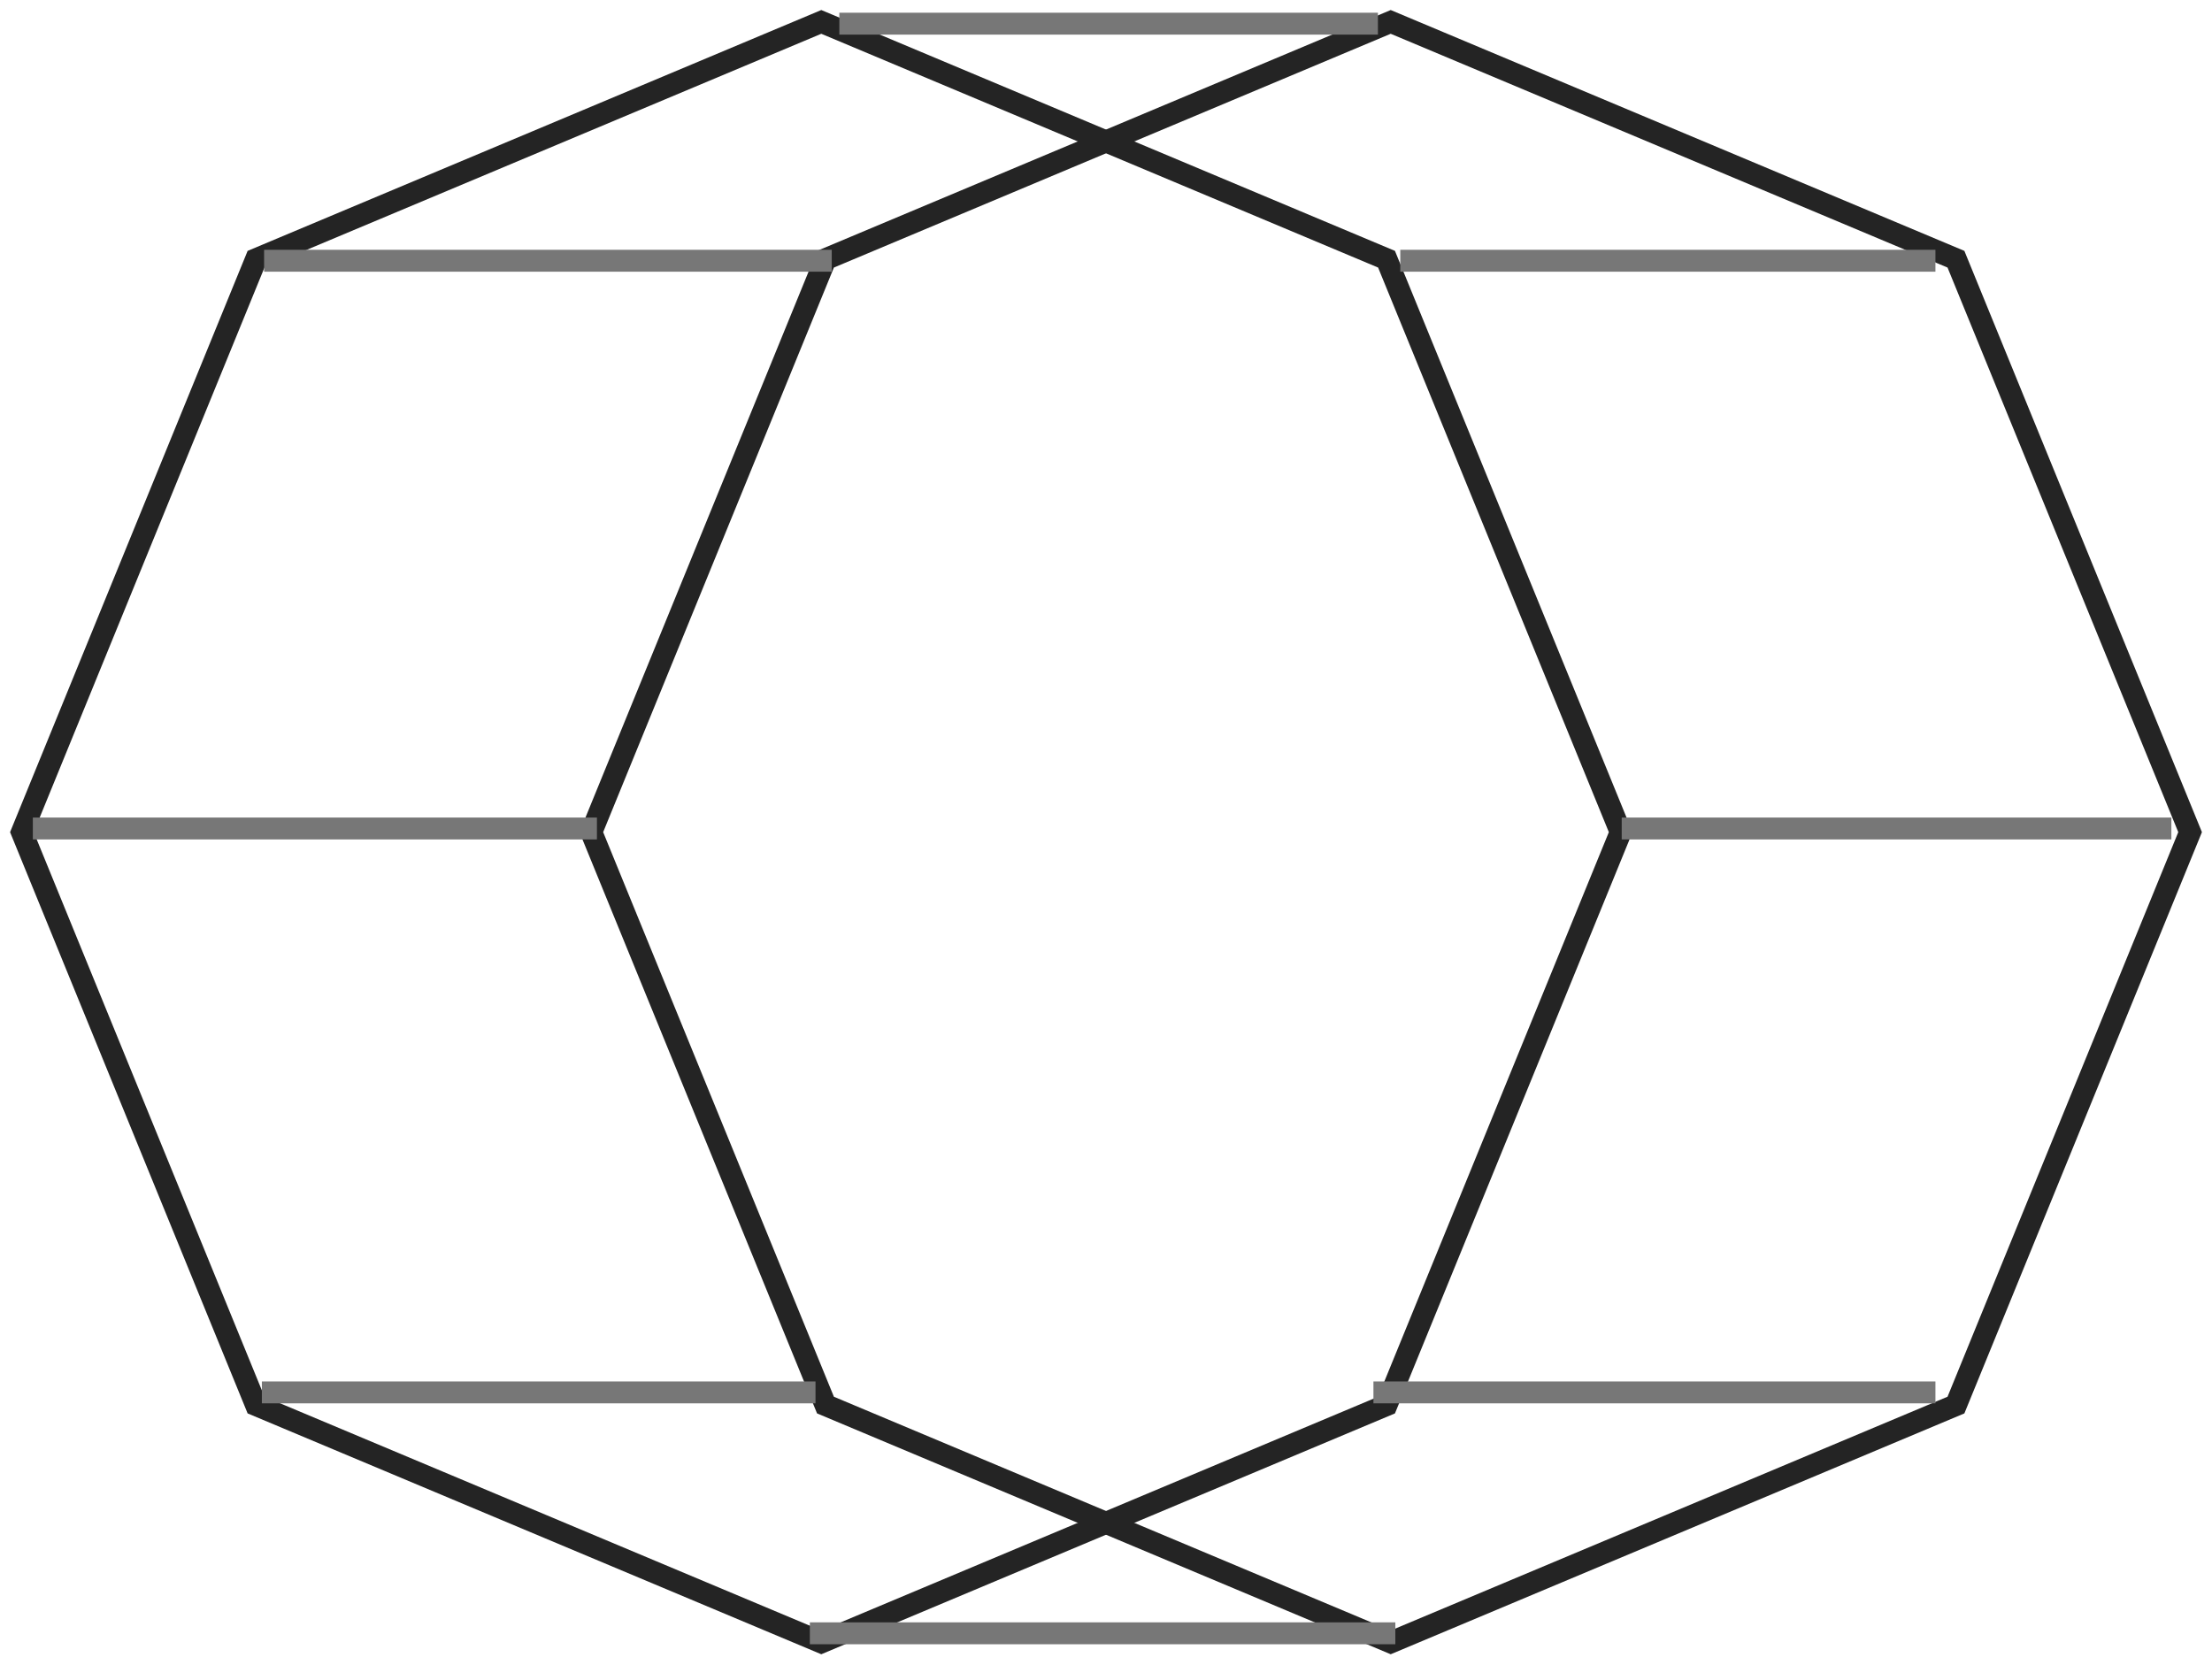
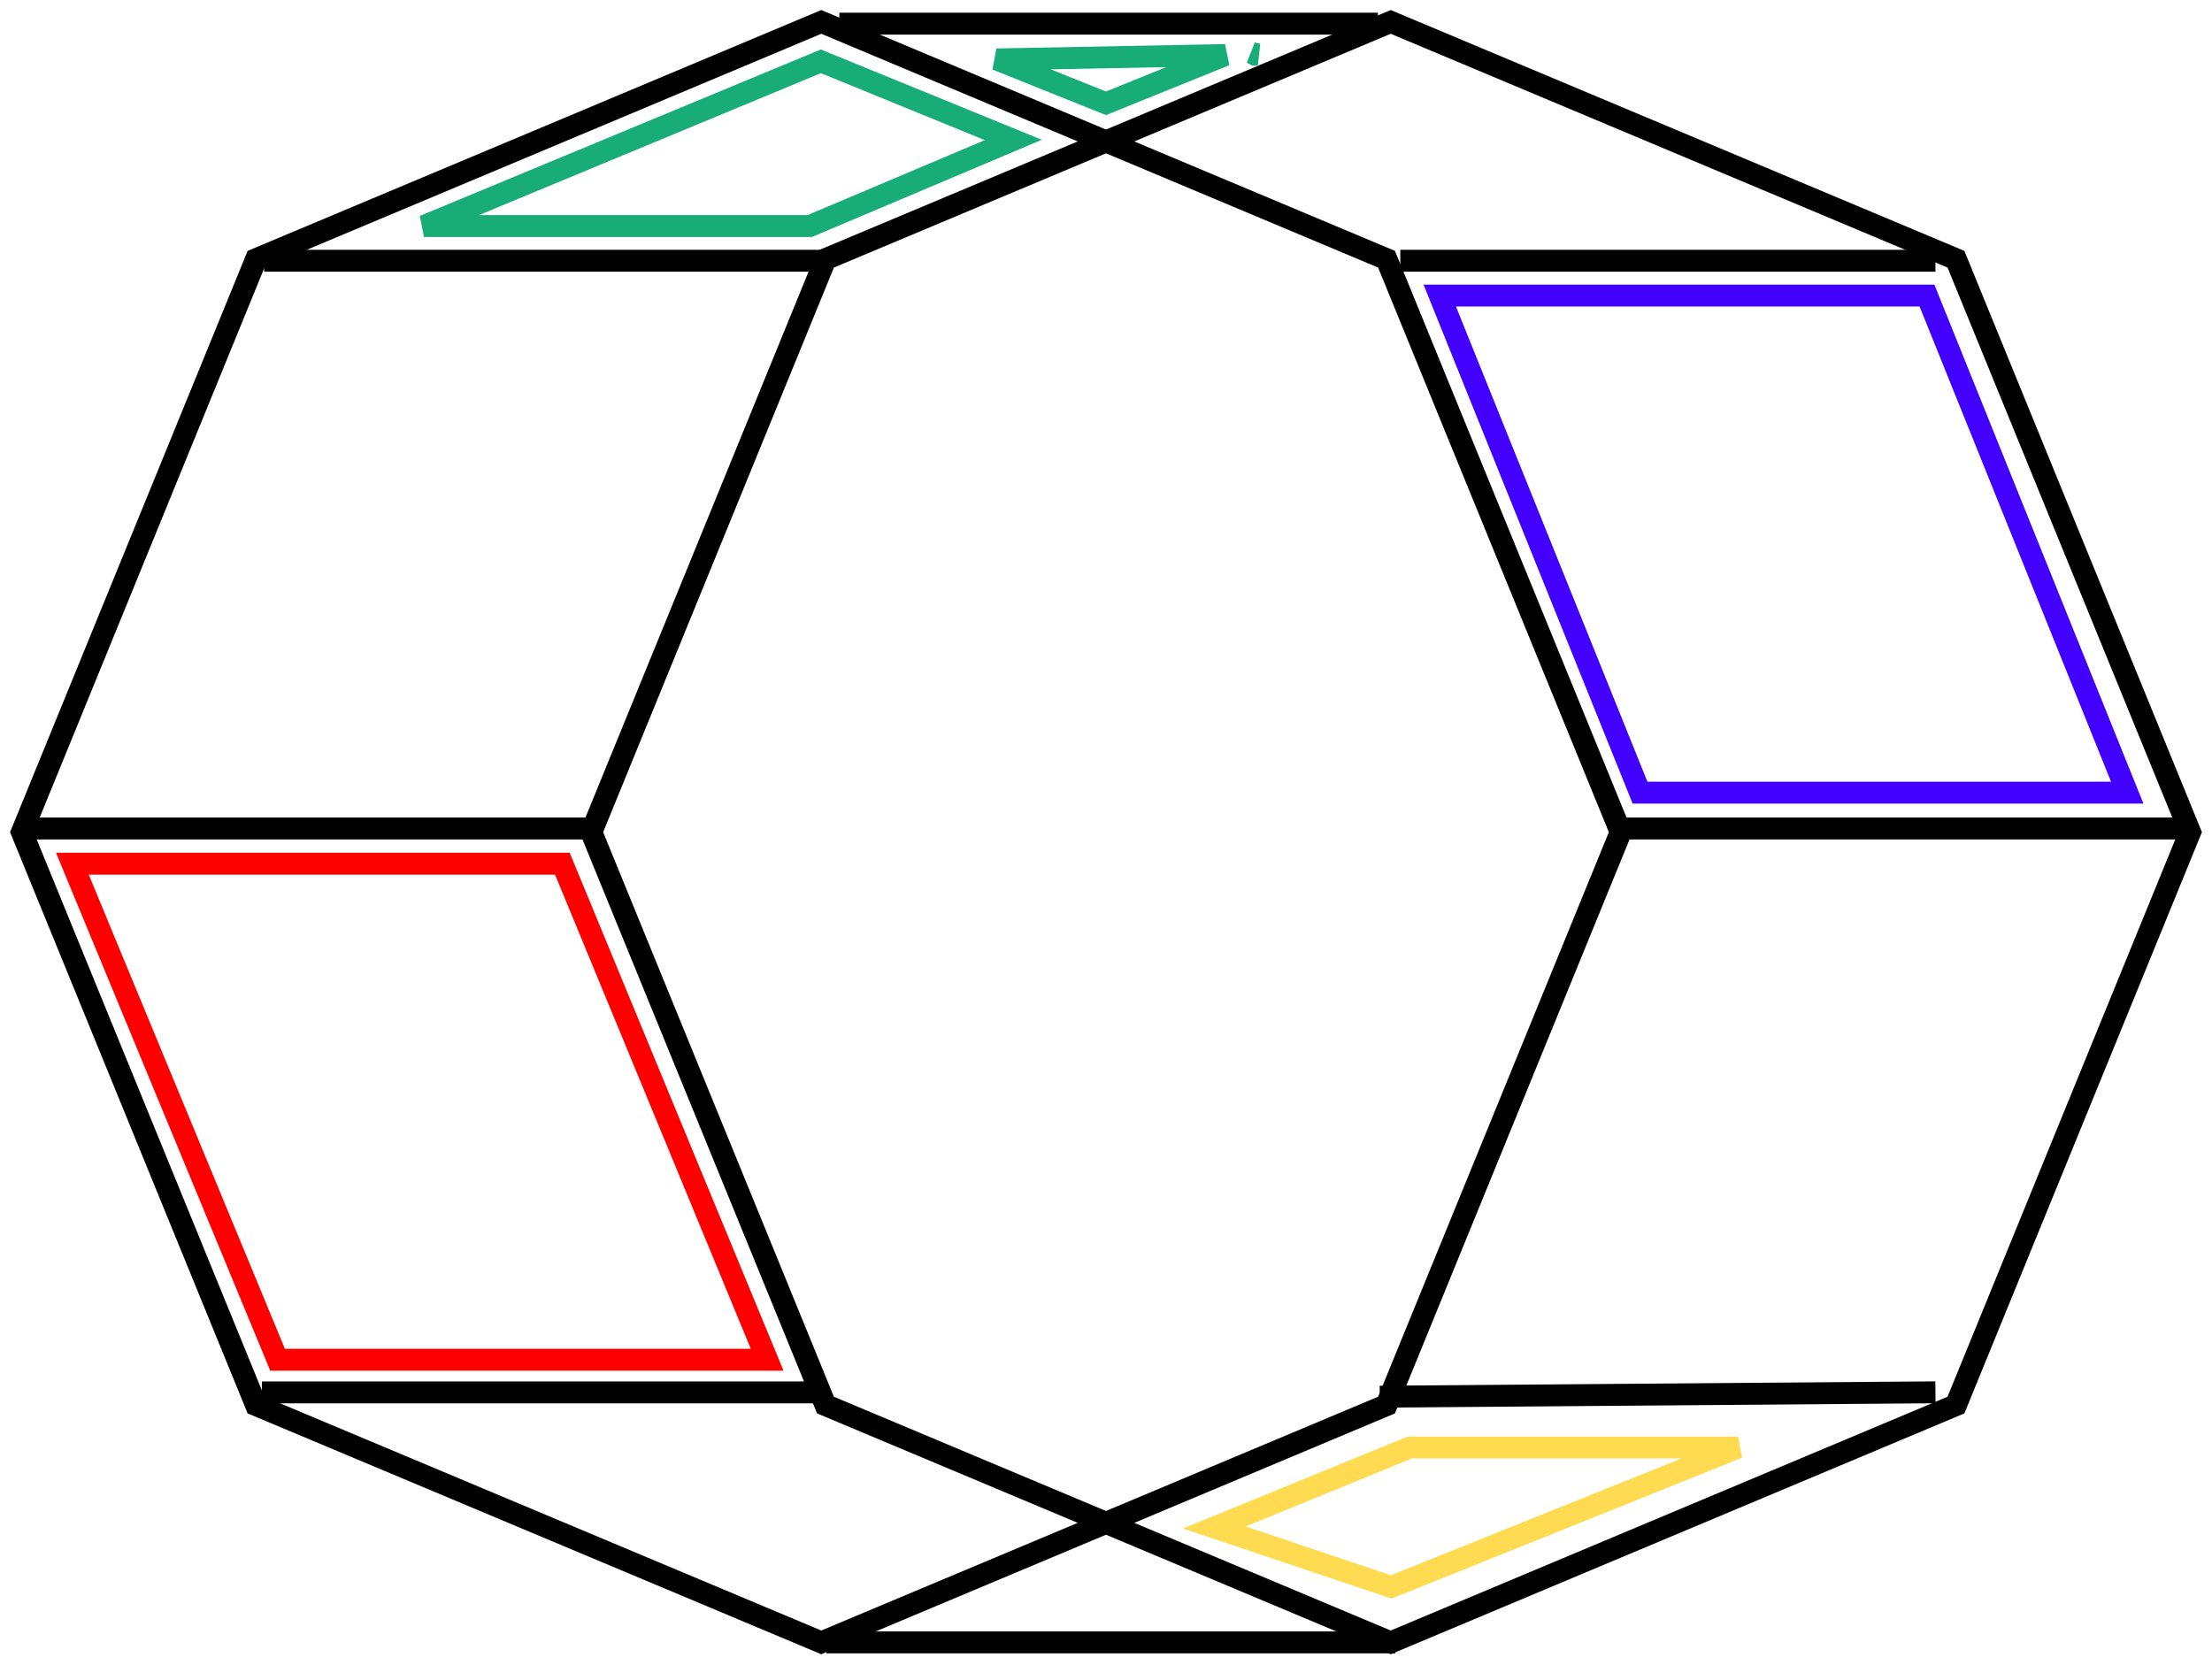
<svg xmlns="http://www.w3.org/2000/svg" width="101px" height="76px" viewBox="0 0 101 76" version="1.1">
  <g id="Page-1" stroke="none" stroke-width="1" fill="none" fill-rule="evenodd">
-     <g id="Artboard" transform="translate(-60, -79)">
-       <g id="Group-2" transform="translate(61, 79)">
-         <polygon id="Polygon" stroke="#242424" points="36.5 1 62.309 11.837 73 38 62.309 64.163 36.5 75 10.691 64.163 0 38 10.691 11.837" />
-         <polygon id="Polygon" stroke="#242424" points="62.5 1 88.309 11.837 99 38 88.309 64.163 62.5 75 36.691 64.163 26 38 36.691 11.837" />
+     <g id="Artboard" transform="translate(-57, -121)">
+       <g id="octo" transform="translate(58, 121)">
+         <polygon id="Polygon" stroke="#000000" points="36.5 1 62.309 11.837 73 38 62.309 64.163 36.5 75 10.691 64.163 0 38 10.691 11.837" />
+         <polygon id="Polygon" stroke="#000000" points="62.5 1 88.309 11.837 99 38 88.309 64.163 62.5 75 36.691 64.163 26 38 36.691 11.837" />
        <g id="Group" transform="translate(1, 0)">
-           <path d="M36.824,1.081 L60.416,1.081" id="Line" stroke="#777777" stroke-linecap="square" />
-           <path d="M35.478,74.585 L61.211,74.585" id="Line-2" stroke="#777777" stroke-linecap="square" />
-           <path d="M10.559,11.907 L35.478,11.907" id="Line-3" stroke="#777777" stroke-linecap="square" />
-           <path d="M4.22857908e-13,37.833 L24.756,37.833" id="Line-4" stroke="#777777" stroke-linecap="square" />
-           <path d="M10.457,63.584 L34.736,63.584" id="Line-5" stroke="#777777" stroke-linecap="square" />
-           <path d="M62.437,11.907 L85.872,11.907" id="Line-6" stroke="#777777" stroke-linecap="square" />
-           <path d="M72.547,37.833 L96.645,37.833" id="Line-7" stroke="#777777" stroke-linecap="square" />
-           <path d="M61.211,63.584 L85.872,63.584" id="Line-8" stroke="#777777" stroke-linecap="square" />
+           <path d="M36.824,1.081 L60.416,1.081" id="Line" stroke="#000000" stroke-linecap="square" />
+           <path d="M36.236,75 L61.211,75" id="Line-2" stroke="#000000" stroke-linecap="square" />
+           <path d="M10.559,11.907 L35.478,11.907" id="Line-3" stroke="#000000" stroke-linecap="square" />
+           <path d="M4.22857908e-13,37.833 L24.756,37.833" id="Line-4" stroke="#000000" stroke-linecap="square" />
+           <path d="M10.457,63.584 L34.736,63.584" id="Line-5" stroke="#000000" stroke-linecap="square" />
+           <path d="M62.437,11.907 L85.872,11.907" id="Line-6" stroke="#000000" stroke-linecap="square" />
+           <path d="M72.547,37.833 L97,37.833" id="Line-7" stroke="#000000" stroke-linecap="square" />
+           <path d="M61.5,63.776 L85.872,63.584" id="Line-8" stroke="#000000" stroke-linecap="square" />
          <polygon id="Rectangle" fill-opacity="0" fill="#A7A7A7" points="10.354 12.964 33.775 12.964 24.081 36.725 0.558 36.725" />
-           <polygon id="Rectangle" fill-opacity="0" fill="#A7A7A7" points="35.478 2.26 45.57 6.383 35.072 10.823 14.852 10.823" />
-           <polygon id="Rectangle" fill-opacity="0" fill="#A7A7A7" points="0.558 38.941 24.013 38.941 33.775 62.594 10.34 62.594" />
-           <polygon id="Rectangle" points="60.416 2.26 81.55 10.823 61.661 10.823 41.031 2.26" />
-           <polygon id="Rectangle" fill-opacity="0" fill="#A7A7A7" points="62.998 12.997 86.324 12.997 95.87 36.698 72.547 36.698" />
+           <path d="M35.48,2.8 L17.36,10.323 L34.971,10.323 L44.267,6.391 L35.48,2.8 Z" id="Rectangle" stroke="#18AC77" fill-opacity="0" fill="#A7A7A7" />
+           <path d="M1.305,39.441 L10.674,62.094 L33.028,62.094 L23.678,39.441 L1.305,39.441 Z" id="Rectangle" stroke="#FF0000" fill-opacity="0" fill="#A7A7A7" />
+           <path d="M53.946,2.514 L43.503,2.713 L48.499,4.717 L53.946,2.514 Z M55.29,2.489 L55.172,2.424 L55.424,2.486 L55.29,2.489 Z" id="Rectangle" stroke="#18AC77" />
+           <path d="M63.739,13.497 L72.884,36.198 L95.13,36.198 L85.986,13.497 L63.739,13.497 Z" id="Rectangle" stroke="#4200FF" fill-opacity="0" fill="#A7A7A7" />
          <polygon id="Rectangle" points="14.479 64.649 34.736 64.649 45.507 69.203 35.478 73.438" />
        </g>
-         <polygon id="Rectangle" fill-opacity="0" fill="#A7A7A7" points="63.069 64 83 64 62.54 73 42 73" />
+         <path d="M63.37,66.101 L54.447,69.753 L62.524,72.467 L78.36,66.101 L63.37,66.101 Z" id="Rectangle" stroke="#FFDB51" fill-opacity="0" fill="#A7A7A7" />
        <polygon id="Rectangle" fill-opacity="0" fill="#A7A7A7" points="73.066 39 97 39 87.677 63 64 62.965" />
        <polygon id="Triangle" points="49.49 71 57 74 42 74" />
      </g>
    </g>
  </g>
</svg>
